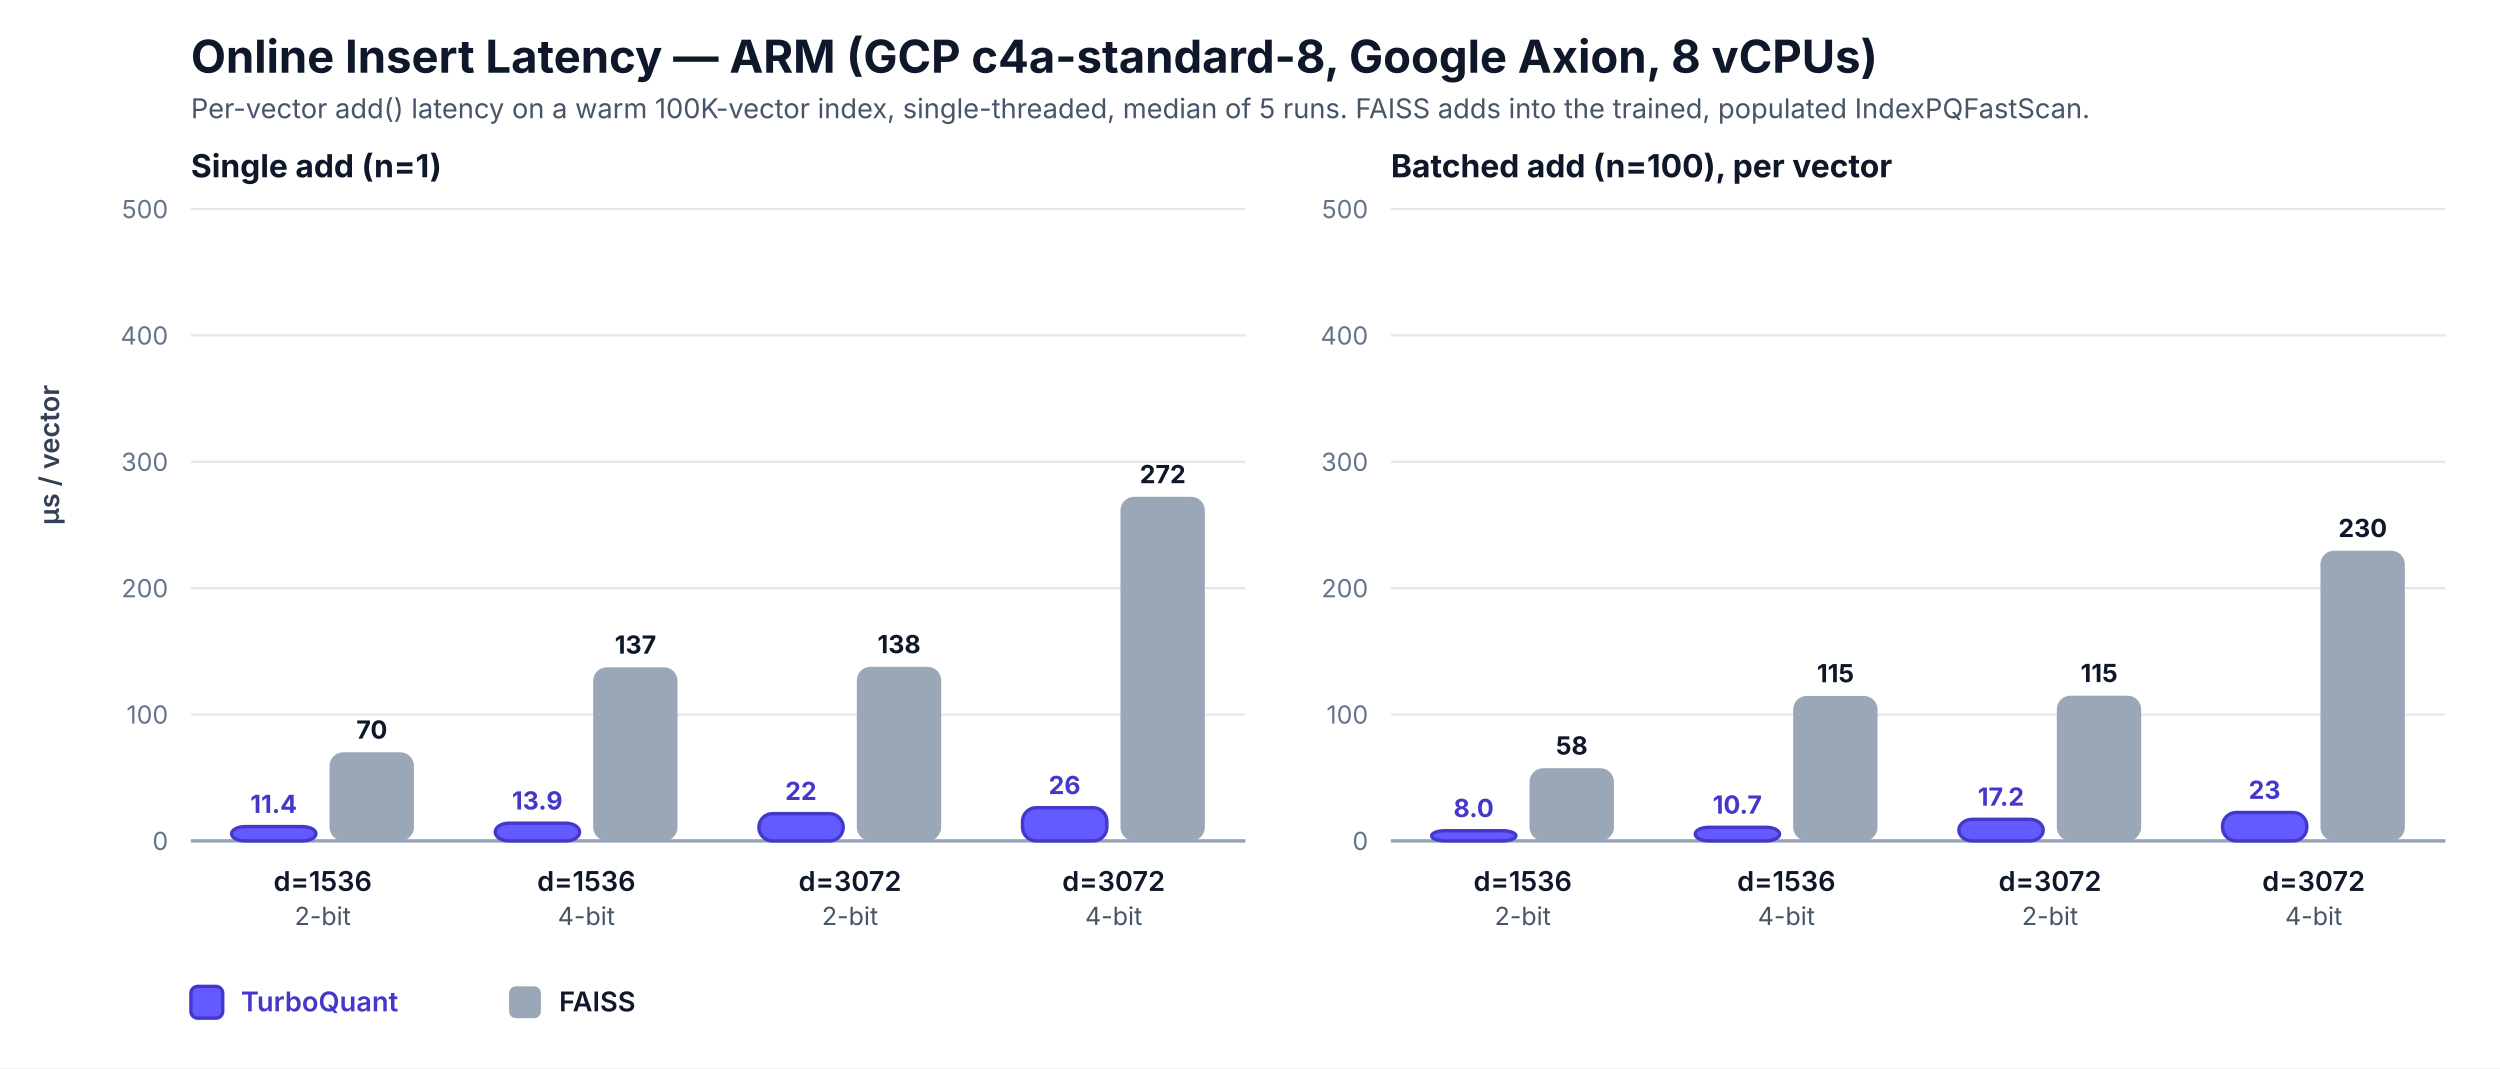
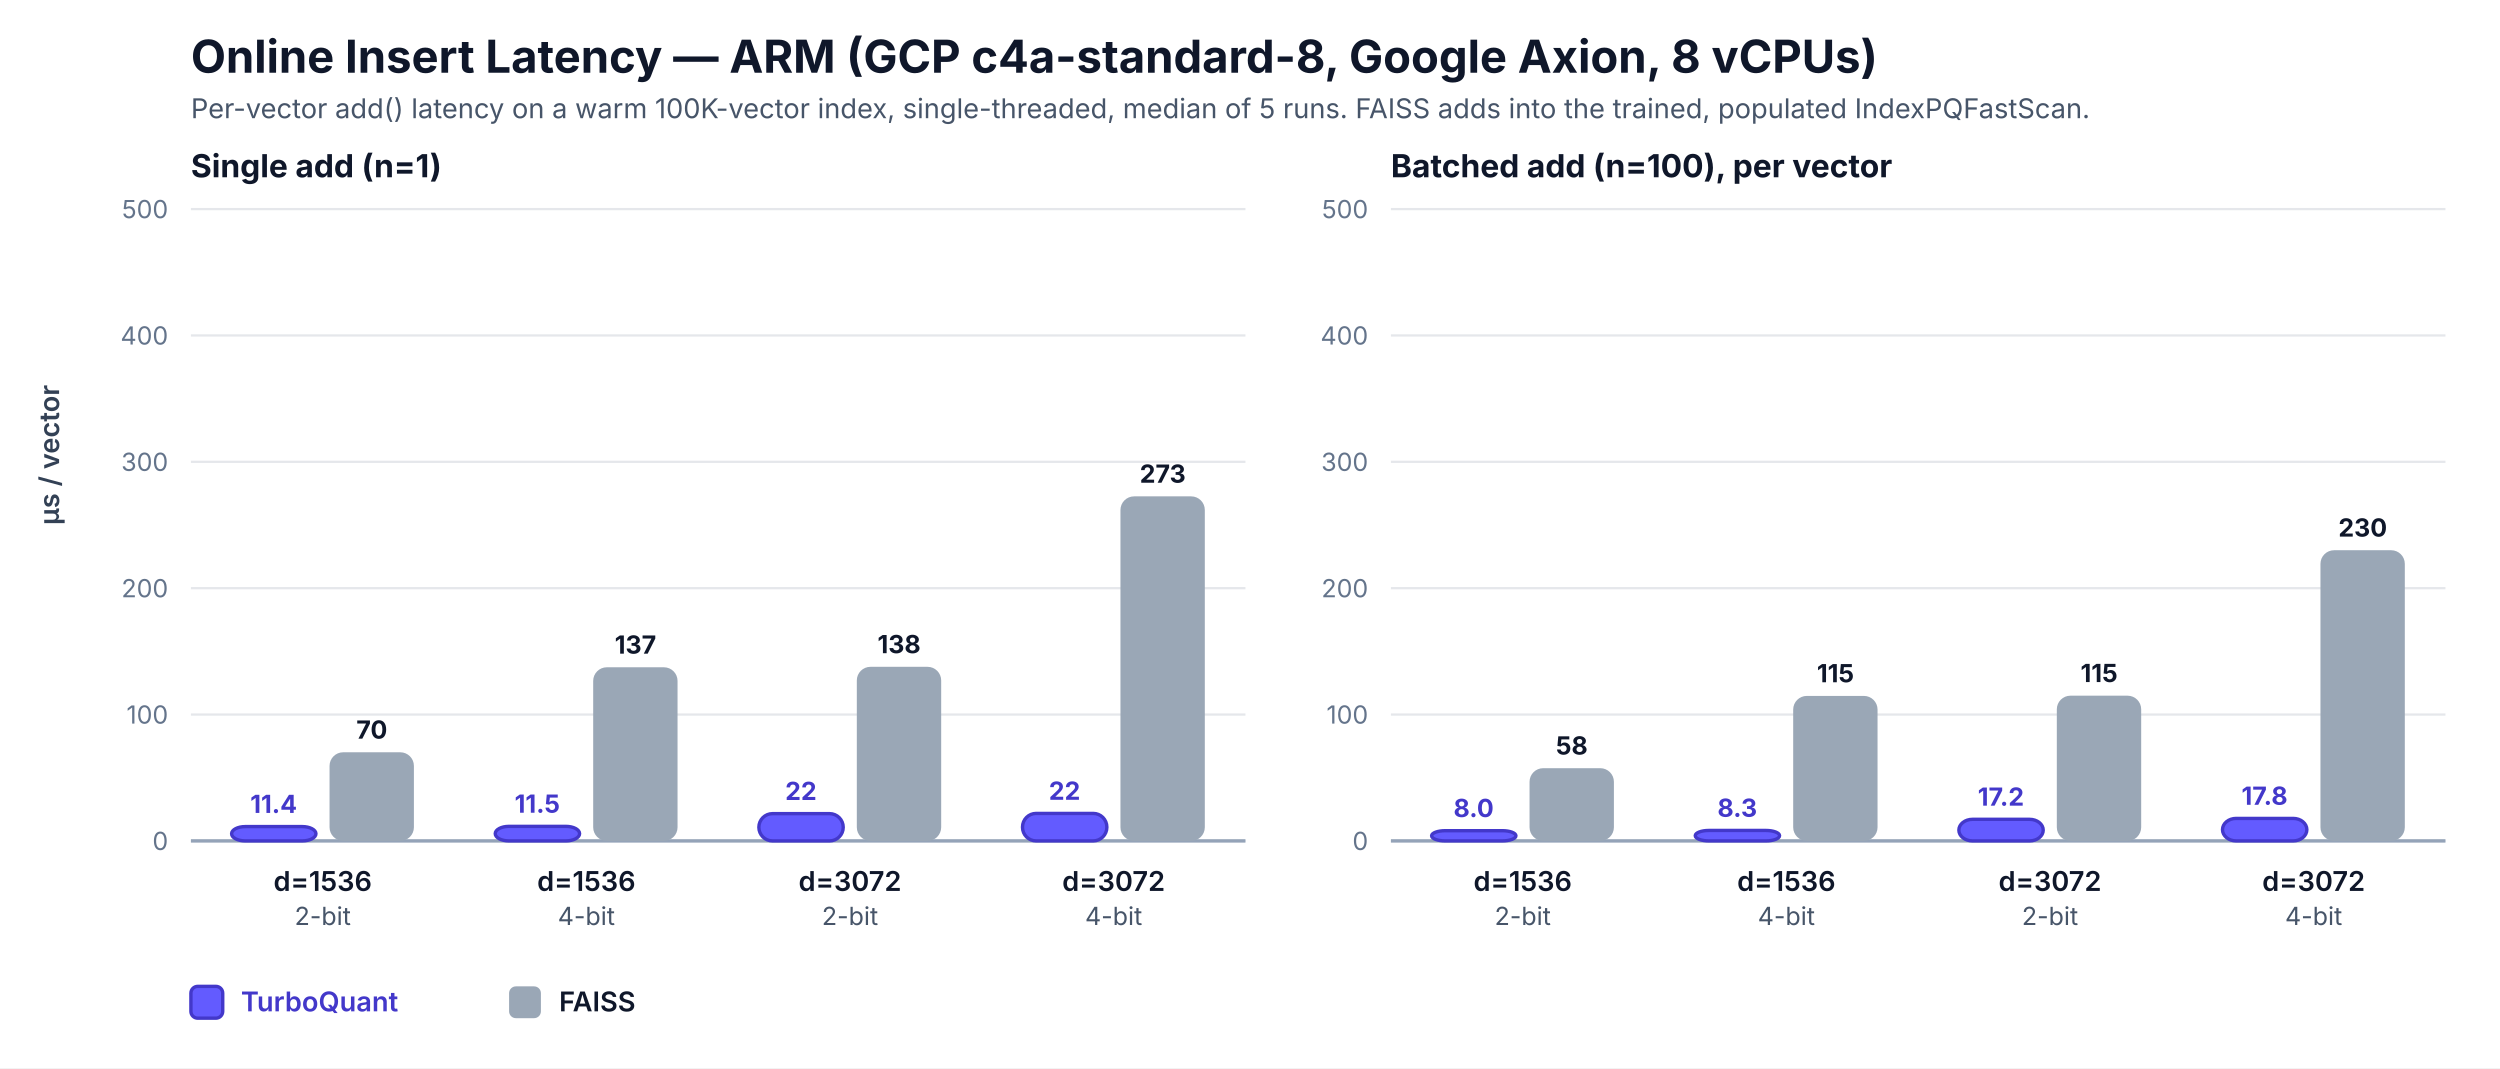
<svg xmlns="http://www.w3.org/2000/svg" width="1100" height="470" viewBox="0 0 1100 470" role="img" aria-label="Online Insert Latency — ARM (GCP c4a-standard-8, Google Axion, 8 vCPUs)">
  <style>
  .title { font: 700 20px -apple-system, BlinkMacSystemFont, "Segoe UI", sans-serif; fill: #0f172a; }
  .subtitle { font: 400 12px -apple-system, BlinkMacSystemFont, "Segoe UI", sans-serif; fill: #475569; }
  .panel { font: 700 14px -apple-system, BlinkMacSystemFont, "Segoe UI", sans-serif; fill: #0f172a; }
  .label { font: 600 12px -apple-system, BlinkMacSystemFont, "Segoe UI", sans-serif; fill: #0f172a; }
  .secondary { font: 400 11px -apple-system, BlinkMacSystemFont, "Segoe UI", sans-serif; fill: #475569; }
  .tick { font: 400 11px -apple-system, BlinkMacSystemFont, "Segoe UI", sans-serif; fill: #64748b; }
  .value { font: 700 11px -apple-system, BlinkMacSystemFont, "Segoe UI", sans-serif; fill: #0f172a; }
  .value-accent { font: 700 11px -apple-system, BlinkMacSystemFont, "Segoe UI", sans-serif; fill: #4338ca; }
  .axis { font: 600 12px -apple-system, BlinkMacSystemFont, "Segoe UI", sans-serif; fill: #334155; }
  .legend { font: 600 12px -apple-system, BlinkMacSystemFont, "Segoe UI", sans-serif; fill: #0f172a; }
</style>
  <rect width="100%" height="100%" fill="#ffffff" />
  <text x="84" y="32" class="title">Online Insert Latency — ARM (GCP c4a-standard-8, Google Axion, 8 vCPUs)</text>
  <text x="84" y="52" class="subtitle">Per-vector add() latency on a warm 100K-vector index, single-threaded, median of 5 runs. FAISS adds into the trained, populated IndexPQFastScan.</text>
  <line x1="84.0" y1="370.0" x2="548.0" y2="370.0" stroke="#e5e7eb" stroke-width="1" />
  <text x="74.0" y="374.0" text-anchor="end" class="tick">0</text>
  <line x1="84.0" y1="314.4" x2="548.0" y2="314.4" stroke="#e5e7eb" stroke-width="1" />
  <text x="74.0" y="318.4" text-anchor="end" class="tick">100</text>
  <line x1="84.0" y1="258.8" x2="548.0" y2="258.8" stroke="#e5e7eb" stroke-width="1" />
  <text x="74.0" y="262.8" text-anchor="end" class="tick">200</text>
  <line x1="84.0" y1="203.2" x2="548.0" y2="203.2" stroke="#e5e7eb" stroke-width="1" />
  <text x="74.0" y="207.2" text-anchor="end" class="tick">300</text>
  <line x1="84.0" y1="147.6" x2="548.0" y2="147.6" stroke="#e5e7eb" stroke-width="1" />
  <text x="74.0" y="151.6" text-anchor="end" class="tick">400</text>
  <line x1="84.0" y1="92.0" x2="548.0" y2="92.0" stroke="#e5e7eb" stroke-width="1" />
  <text x="74.0" y="96.0" text-anchor="end" class="tick">500</text>
  <line x1="84.0" y1="370.0" x2="548.0" y2="370.0" stroke="#94a3b8" stroke-width="1.5" />
  <text x="84.0" y="78" class="panel">Single add (n=1)</text>
  <rect x="101.9" y="363.7" width="37.12" height="6.3" rx="6" fill="#635bff" stroke="#4338ca" stroke-width="1.5" />
  <rect x="145.0" y="331.0" width="37.12" height="39.0" rx="6" fill="#9aa7b6" />
  <text x="120.4" y="357.7" text-anchor="middle" class="value-accent">11.4</text>
  <text x="163.6" y="325.0" text-anchor="middle" class="value">70</text>
  <text x="142.0" y="392" text-anchor="middle" class="label">d=1536</text>
  <text x="142.0" y="407" text-anchor="middle" class="secondary">2-bit</text>
-   <rect x="217.9" y="362.2" width="37.12" height="7.8" rx="6" fill="#635bff" stroke="#4338ca" stroke-width="1.5" />
+   <rect x="217.9" y="363.6" width="37.12" height="6.4" rx="6" fill="#635bff" stroke="#4338ca" stroke-width="1.5" />
  <rect x="261.0" y="293.6" width="37.12" height="76.4" rx="6" fill="#9aa7b6" />
-   <text x="236.4" y="356.2" text-anchor="middle" class="value-accent">13.9</text>
+   <text x="236.4" y="357.6" text-anchor="middle" class="value-accent">11.5</text>
  <text x="279.6" y="287.6" text-anchor="middle" class="value">137</text>
  <text x="258.0" y="392" text-anchor="middle" class="label">d=1536</text>
  <text x="258.0" y="407" text-anchor="middle" class="secondary">4-bit</text>
  <rect x="333.9" y="358.0" width="37.12" height="12.0" rx="6" fill="#635bff" stroke="#4338ca" stroke-width="1.5" />
  <rect x="377.0" y="293.4" width="37.12" height="76.6" rx="6" fill="#9aa7b6" />
  <text x="352.4" y="352.0" text-anchor="middle" class="value-accent">22</text>
  <text x="395.6" y="287.4" text-anchor="middle" class="value">138</text>
  <text x="374.0" y="392" text-anchor="middle" class="label">d=3072</text>
  <text x="374.0" y="407" text-anchor="middle" class="secondary">2-bit</text>
-   <rect x="449.9" y="355.4" width="37.12" height="14.6" rx="6" fill="#635bff" stroke="#4338ca" stroke-width="1.5" />
-   <rect x="493.0" y="218.6" width="37.12" height="151.4" rx="6" fill="#9aa7b6" />
-   <text x="468.4" y="349.4" text-anchor="middle" class="value-accent">26</text>
-   <text x="511.6" y="212.6" text-anchor="middle" class="value">272</text>
+   <rect x="449.9" y="357.9" width="37.12" height="12.1" rx="6" fill="#635bff" stroke="#4338ca" stroke-width="1.5" />
+   <rect x="493.0" y="218.4" width="37.12" height="151.6" rx="6" fill="#9aa7b6" />
+   <text x="468.4" y="351.9" text-anchor="middle" class="value-accent">22</text>
+   <text x="511.6" y="212.4" text-anchor="middle" class="value">273</text>
  <text x="490.0" y="392" text-anchor="middle" class="label">d=3072</text>
  <text x="490.0" y="407" text-anchor="middle" class="secondary">4-bit</text>
  <line x1="612.0" y1="370.0" x2="1076.0" y2="370.0" stroke="#e5e7eb" stroke-width="1" />
  <text x="602.0" y="374.0" text-anchor="end" class="tick">0</text>
  <line x1="612.0" y1="314.4" x2="1076.0" y2="314.4" stroke="#e5e7eb" stroke-width="1" />
  <text x="602.0" y="318.4" text-anchor="end" class="tick">100</text>
  <line x1="612.0" y1="258.8" x2="1076.0" y2="258.8" stroke="#e5e7eb" stroke-width="1" />
  <text x="602.0" y="262.8" text-anchor="end" class="tick">200</text>
  <line x1="612.0" y1="203.2" x2="1076.0" y2="203.2" stroke="#e5e7eb" stroke-width="1" />
  <text x="602.0" y="207.2" text-anchor="end" class="tick">300</text>
  <line x1="612.0" y1="147.6" x2="1076.0" y2="147.6" stroke="#e5e7eb" stroke-width="1" />
  <text x="602.0" y="151.6" text-anchor="end" class="tick">400</text>
  <line x1="612.0" y1="92.0" x2="1076.0" y2="92.0" stroke="#e5e7eb" stroke-width="1" />
  <text x="602.0" y="96.0" text-anchor="end" class="tick">500</text>
  <line x1="612.0" y1="370.0" x2="1076.0" y2="370.0" stroke="#94a3b8" stroke-width="1.5" />
  <text x="612.0" y="78" class="panel">Batched add (n=100), per vector</text>
  <rect x="629.9" y="365.5" width="37.12" height="4.5" rx="6" fill="#635bff" stroke="#4338ca" stroke-width="1.5" />
  <rect x="673.0" y="338.0" width="37.12" height="32.0" rx="6" fill="#9aa7b6" />
  <text x="648.4" y="359.5" text-anchor="middle" class="value-accent">8.0</text>
  <text x="691.6" y="332.0" text-anchor="middle" class="value">58</text>
  <text x="670.0" y="392" text-anchor="middle" class="label">d=1536</text>
  <text x="670.0" y="407" text-anchor="middle" class="secondary">2-bit</text>
-   <rect x="745.9" y="364.0" width="37.12" height="6.0" rx="6" fill="#635bff" stroke="#4338ca" stroke-width="1.5" />
+   <rect x="745.9" y="365.4" width="37.12" height="4.6" rx="6" fill="#635bff" stroke="#4338ca" stroke-width="1.5" />
  <rect x="789.0" y="306.2" width="37.12" height="63.8" rx="6" fill="#9aa7b6" />
-   <text x="764.4" y="358.0" text-anchor="middle" class="value-accent">10.7</text>
+   <text x="764.4" y="359.4" text-anchor="middle" class="value-accent">8.3</text>
  <text x="807.6" y="300.2" text-anchor="middle" class="value">115</text>
  <text x="786.0" y="392" text-anchor="middle" class="label">d=1536</text>
  <text x="786.0" y="407" text-anchor="middle" class="secondary">4-bit</text>
  <rect x="861.9" y="360.5" width="37.12" height="9.5" rx="6" fill="#635bff" stroke="#4338ca" stroke-width="1.5" />
  <rect x="905.0" y="306.1" width="37.12" height="63.9" rx="6" fill="#9aa7b6" />
  <text x="880.4" y="354.5" text-anchor="middle" class="value-accent">17.2</text>
  <text x="923.6" y="300.1" text-anchor="middle" class="value">115</text>
  <text x="902.0" y="392" text-anchor="middle" class="label">d=3072</text>
  <text x="902.0" y="407" text-anchor="middle" class="secondary">2-bit</text>
-   <rect x="977.9" y="357.5" width="37.12" height="12.5" rx="6" fill="#635bff" stroke="#4338ca" stroke-width="1.5" />
-   <rect x="1021.0" y="242.3" width="37.12" height="127.7" rx="6" fill="#9aa7b6" />
-   <text x="996.4" y="351.5" text-anchor="middle" class="value-accent">23</text>
-   <text x="1039.6" y="236.3" text-anchor="middle" class="value">230</text>
+   <rect x="977.9" y="360.1" width="37.12" height="9.9" rx="6" fill="#635bff" stroke="#4338ca" stroke-width="1.5" />
+   <rect x="1021.0" y="242.1" width="37.12" height="127.9" rx="6" fill="#9aa7b6" />
+   <text x="996.4" y="354.1" text-anchor="middle" class="value-accent">17.8</text>
+   <text x="1039.6" y="236.1" text-anchor="middle" class="value">230</text>
  <text x="1018.0" y="392" text-anchor="middle" class="label">d=3072</text>
  <text x="1018.0" y="407" text-anchor="middle" class="secondary">4-bit</text>
  <text x="26" y="231.0" transform="rotate(-90, 26, 231.0)" class="axis">µs / vector</text>
  <rect x="84" y="434" width="14" height="14" rx="3" fill="#635bff" stroke="#4338ca" stroke-width="1.5" />
  <text x="106" y="445" class="legend" style="fill: #4338ca;">TurboQuant</text>
  <rect x="224" y="434" width="14" height="14" rx="3" fill="#9aa7b6" />
  <text x="246" y="445" class="legend">FAISS</text>
</svg>
